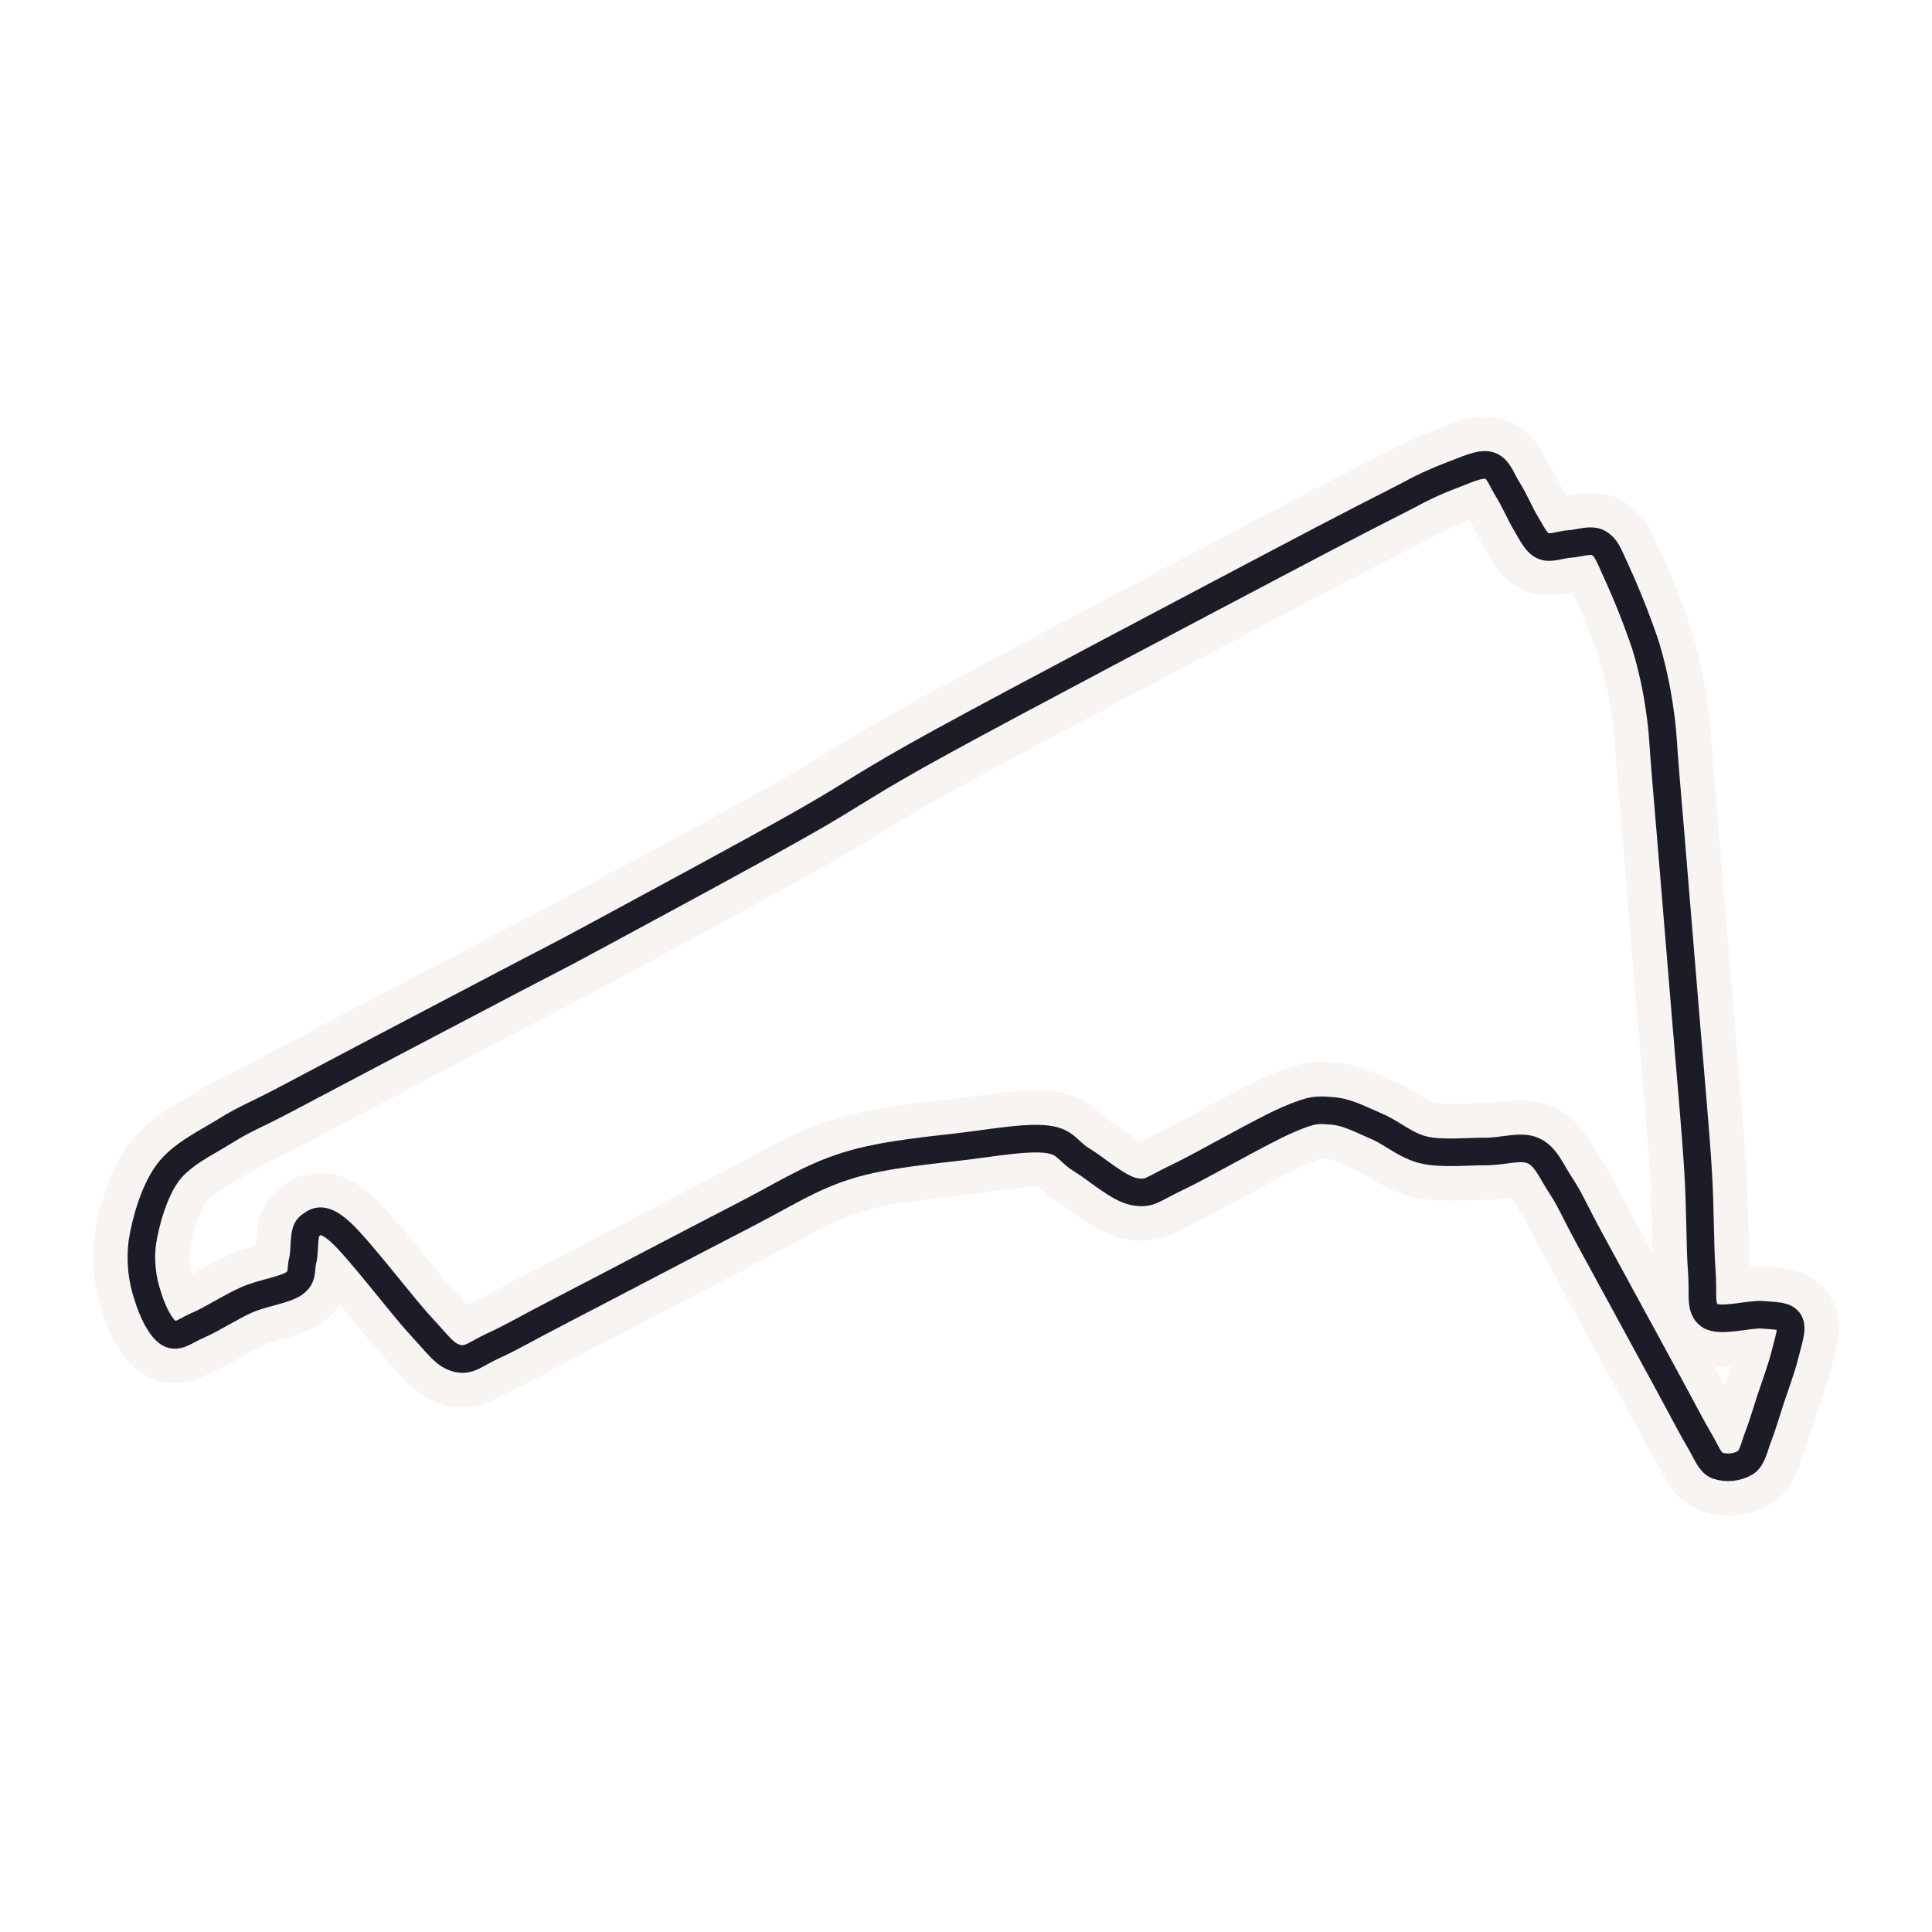
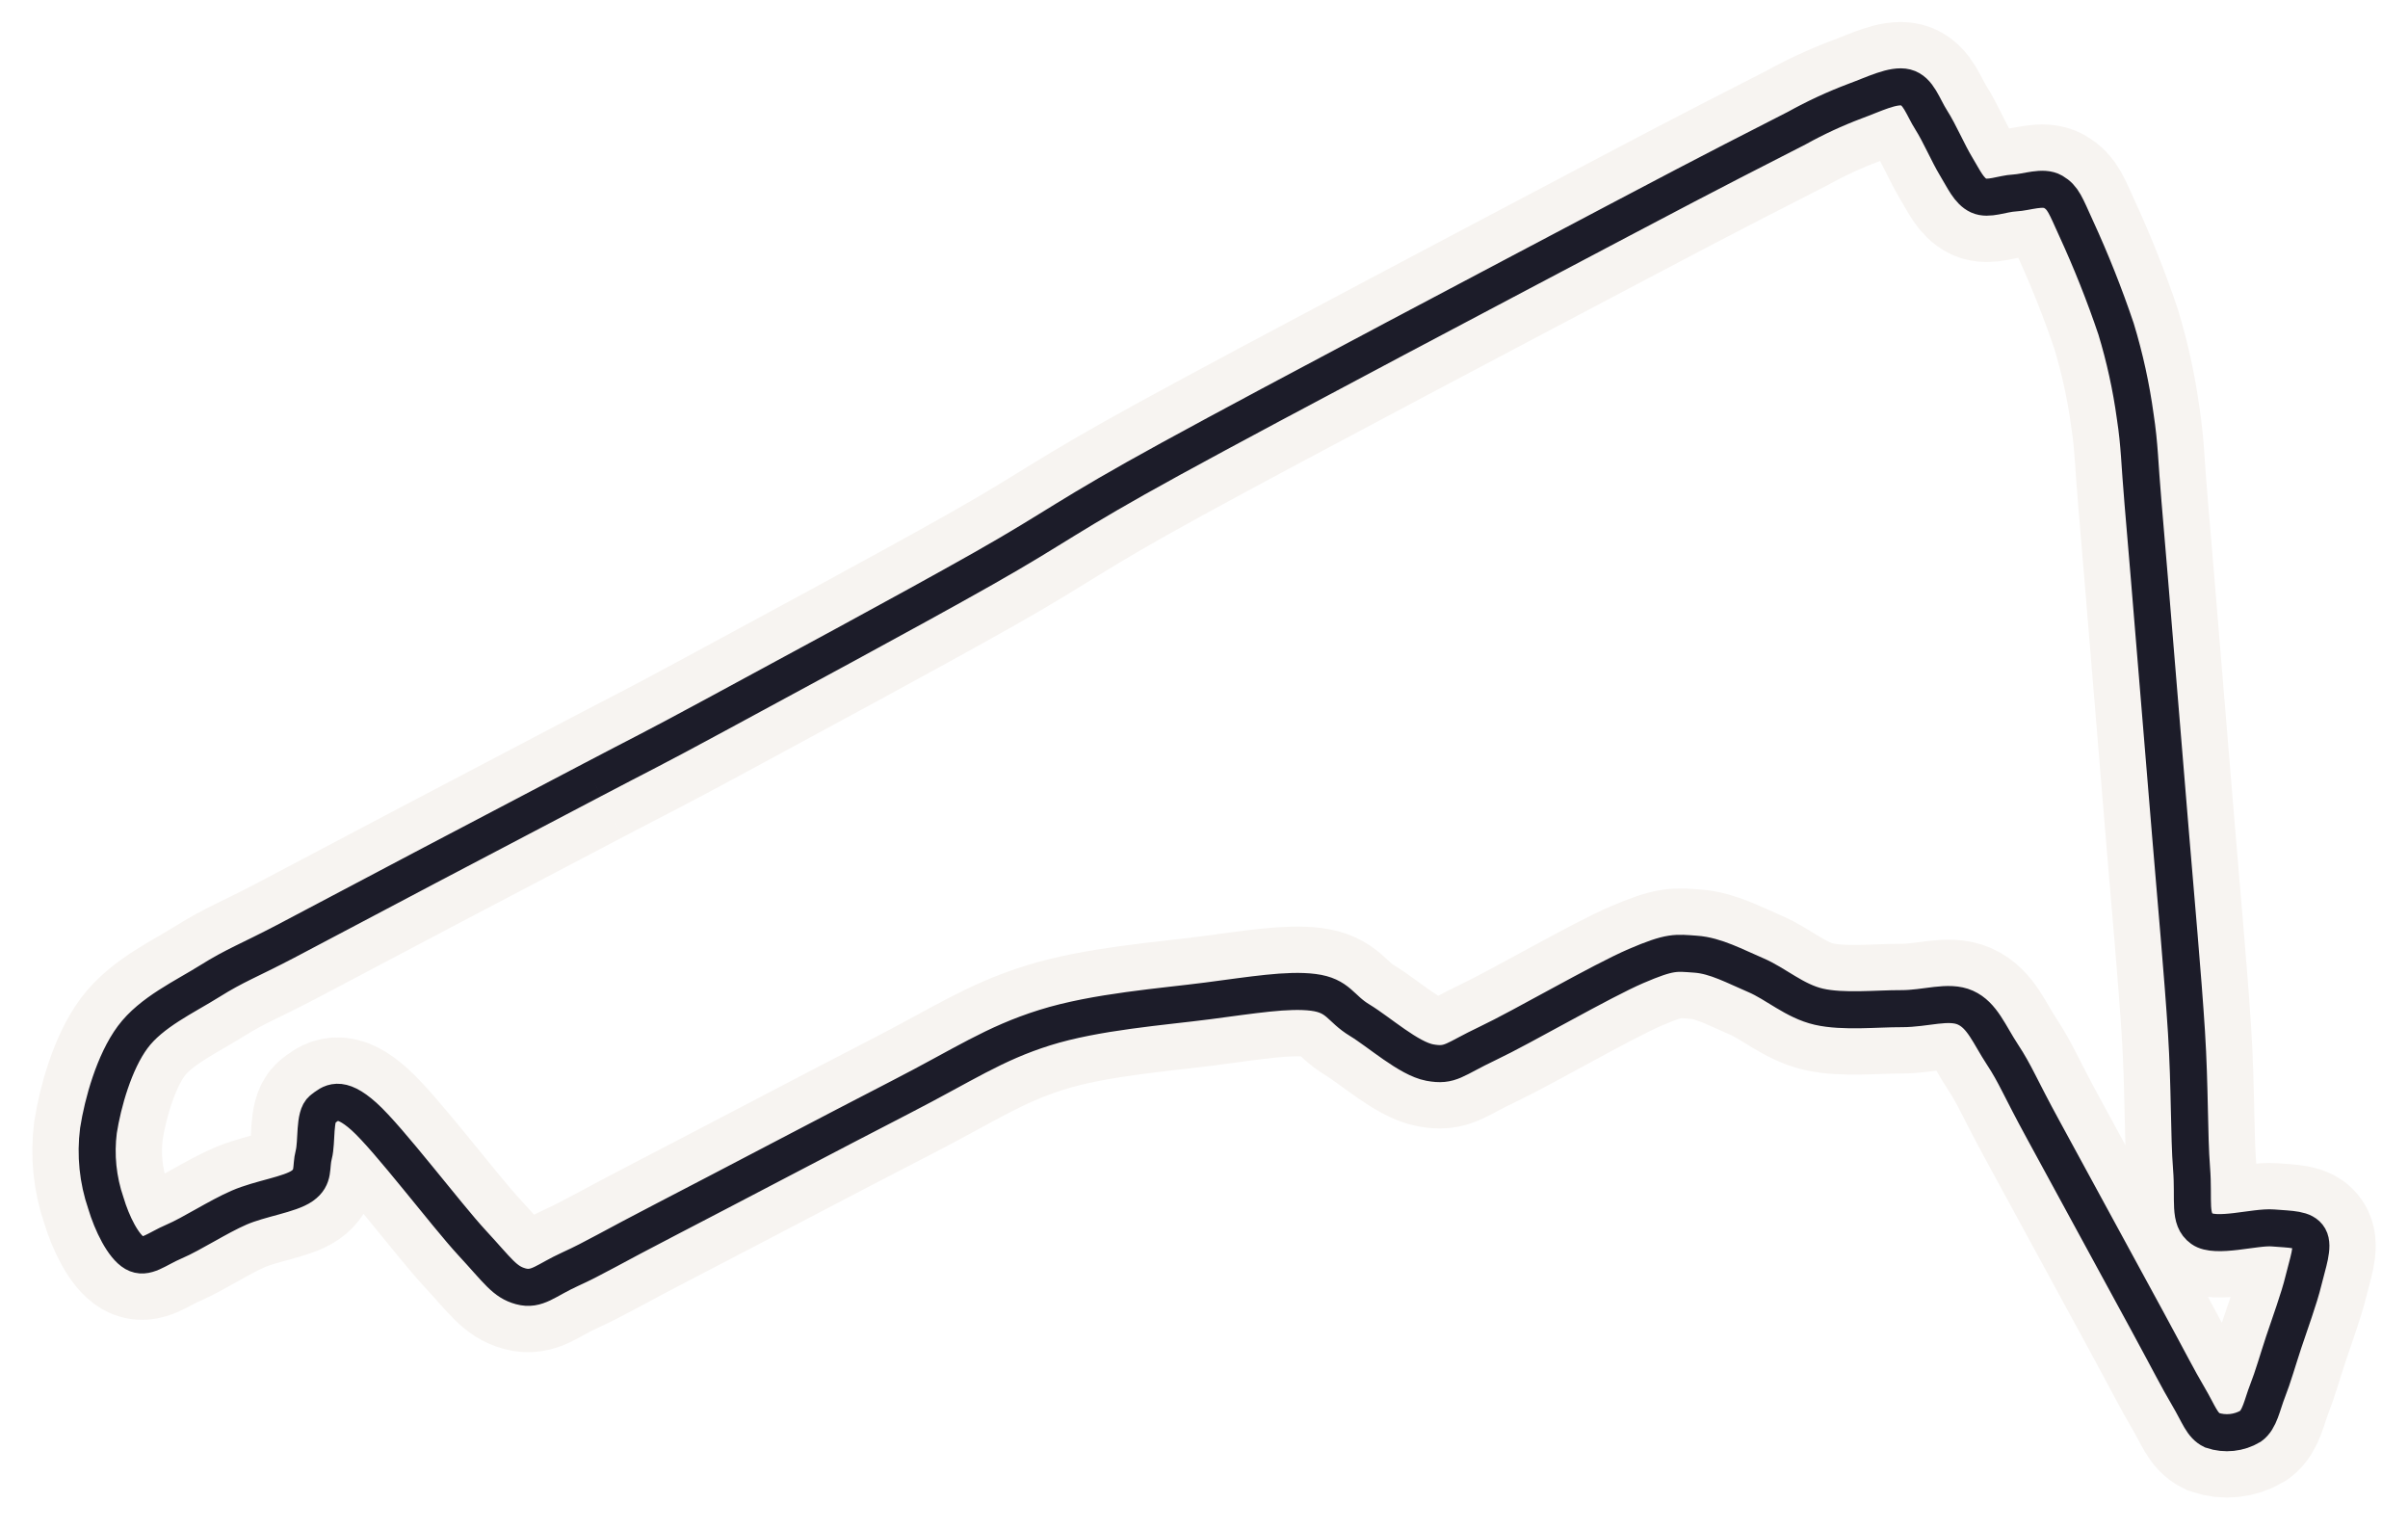
- <svg xmlns="http://www.w3.org/2000/svg" viewBox="0 0 280 280">
-   <defs>
-     <style>.ab69d369-0cd7-4d51-99c7-22afe1ffa76f,.fd7565e6-9bcb-4bdd-9d56-241004752044{fill:none;}.ab69d369-0cd7-4d51-99c7-22afe1ffa76f{stroke:#f7f4f1;stroke-width:14px;}.fd7565e6-9bcb-4bdd-9d56-241004752044{stroke:#1c1c29;stroke-width:4px;}</style>
-   </defs>
+ <svg xmlns="http://www.w3.org/2000/svg" viewBox="10 58 260 165">
  <g id="be0cda3b-937e-4460-8d14-576ee3603c37" data-name="Large">
-     <path id="e1ac5c7b-312b-4aef-9719-adc72884d125" data-name="track" class="ab69d369-0cd7-4d51-99c7-22afe1ffa76f" d="M74,142.16c5.17-2.72,6.25-3.19,13.28-7S108,124,116.18,119.37s8.8-5.58,20.25-11.85,37.18-19.82,48.45-25.77S199.77,74,204,71.83a47.32,47.32,0,0,1,6.31-2.92c2-.73,4.11-1.81,5.47-1.47s1.84,2.1,2.74,3.51,1.83,3.6,2.68,5,1.39,2.67,2.44,3.16,2.55-.21,3.88-.28,3.06-.77,4.16-.13,1.35,1.47,2.48,3.94a110.89,110.89,0,0,1,4.32,10.87,60.85,60.85,0,0,1,2.07,9.45c.48,3.14.46,4.93.84,9.34s.94,11.15,1.43,17.13,1,12.09,1.55,18.75,1.33,15.21,1.71,21.21.27,11.18.55,14.73-.35,5.46,1.12,6.52,5.75-.25,7.67-.09,3.36.1,3.9,1.05-.16,2.77-.61,4.65-1.49,4.69-2.14,6.66-1.14,3.72-1.73,5.22-.84,3.11-1.83,3.82a5,5,0,0,1-4.16.44c-1.11-.54-1.4-1.68-2.58-3.68s-1.91-3.49-4.51-8.28-8.52-15.67-11.12-20.43-3-6-4.43-8.17-2.17-4.24-4-5.06-4.28.12-6.92.11-6.28.39-8.9-.21-4.63-2.48-6.84-3.42-4.31-2.1-6.46-2.25-2.69-.33-6.44,1.28-12.32,6.6-16,8.34-4,2.5-6.27,2.08-5.48-3.31-7.58-4.58-2.26-2.65-5-3-6.57.29-11.4.92-12.09,1.16-17.6,2.89-8.75,4-15.54,7.49S88,186.48,82,189.58,74.21,193.8,71.57,195s-3.58,2.33-5.34,1.85-2.43-1.63-5.25-4.68-9-11.24-11.67-13.64-3.6-1.46-4.51-.77-.56,3.5-.92,4.87.1,2.43-1.25,3.38-4.52,1.35-6.82,2.35-5.1,2.84-7,3.65-3.06,1.94-4.28,1.24-2.44-3.17-3.1-5.38a17.32,17.32,0,0,1-.8-7.83c.47-3,1.7-7.4,3.7-10.09s5.6-4.34,8.33-6.05,4.19-2.2,8.13-4.26l15.42-8.14L74,142.16" />
-     <path id="fb30cb0f-f1e1-4bca-b6ef-1ac5385698e0" data-name="track" class="fd7565e6-9bcb-4bdd-9d56-241004752044" d="M74,142.16c5.17-2.72,6.25-3.19,13.28-7S108,124,116.18,119.37s8.8-5.58,20.25-11.85,37.18-19.82,48.45-25.77S199.77,74,204,71.83a47.32,47.32,0,0,1,6.31-2.92c2-.73,4.11-1.81,5.47-1.47s1.84,2.1,2.74,3.51,1.83,3.6,2.68,5,1.39,2.67,2.44,3.16,2.55-.21,3.88-.28,3.06-.77,4.16-.13,1.35,1.47,2.48,3.94a110.89,110.89,0,0,1,4.32,10.87,60.85,60.85,0,0,1,2.07,9.45c.48,3.14.46,4.93.84,9.34s.94,11.15,1.43,17.13,1,12.09,1.55,18.75,1.33,15.21,1.71,21.21.27,11.18.55,14.73-.35,5.46,1.12,6.52,5.75-.25,7.67-.09,3.36.1,3.9,1.05-.16,2.77-.61,4.65-1.49,4.69-2.14,6.66-1.14,3.72-1.73,5.22-.84,3.11-1.83,3.82a5,5,0,0,1-4.16.44c-1.11-.54-1.4-1.68-2.58-3.68s-1.91-3.49-4.51-8.28-8.52-15.67-11.12-20.43-3-6-4.43-8.17-2.17-4.24-4-5.06-4.28.12-6.92.11-6.28.39-8.9-.21-4.63-2.48-6.84-3.42-4.31-2.1-6.46-2.25-2.69-.33-6.44,1.28-12.32,6.6-16,8.34-4,2.5-6.27,2.08-5.48-3.31-7.58-4.58-2.26-2.65-5-3-6.57.29-11.4.92-12.09,1.16-17.6,2.89-8.75,4-15.54,7.49S88,186.48,82,189.58,74.21,193.8,71.57,195s-3.58,2.33-5.34,1.85-2.43-1.63-5.25-4.68-9-11.24-11.67-13.64-3.6-1.46-4.51-.77-.56,3.5-.92,4.87.1,2.43-1.25,3.38-4.52,1.35-6.82,2.35-5.1,2.84-7,3.65-3.06,1.94-4.28,1.24-2.44-3.17-3.1-5.38a17.32,17.32,0,0,1-.8-7.83c.47-3,1.7-7.4,3.7-10.09s5.6-4.34,8.33-6.05,4.19-2.2,8.13-4.26l15.42-8.14L74,142.16" />
+     <path id="e1ac5c7b-312b-4aef-9719-adc72884d125" data-name="track" d="M74,142.16c5.17-2.72,6.25-3.19,13.28-7S108,124,116.18,119.37s8.8-5.58,20.25-11.85,37.18-19.82,48.45-25.77S199.77,74,204,71.83a47.32,47.32,0,0,1,6.31-2.92c2-.73,4.11-1.81,5.47-1.47s1.84,2.1,2.74,3.51,1.83,3.6,2.68,5,1.39,2.67,2.44,3.16,2.55-.21,3.88-.28,3.06-.77,4.16-.13,1.35,1.47,2.48,3.94a110.89,110.89,0,0,1,4.32,10.87,60.85,60.85,0,0,1,2.07,9.45c.48,3.14.46,4.93.84,9.34s.94,11.15,1.43,17.13,1,12.09,1.55,18.75,1.33,15.21,1.71,21.21.27,11.18.55,14.73-.35,5.46,1.12,6.52,5.75-.25,7.67-.09,3.36.1,3.9,1.05-.16,2.77-.61,4.65-1.49,4.69-2.14,6.66-1.14,3.72-1.73,5.22-.84,3.11-1.83,3.82a5,5,0,0,1-4.16.44c-1.11-.54-1.4-1.68-2.58-3.68s-1.91-3.49-4.51-8.28-8.52-15.67-11.12-20.43-3-6-4.43-8.17-2.17-4.24-4-5.06-4.28.12-6.92.11-6.28.39-8.9-.21-4.63-2.48-6.84-3.42-4.31-2.1-6.46-2.25-2.69-.33-6.44,1.28-12.32,6.6-16,8.34-4,2.5-6.27,2.08-5.48-3.31-7.58-4.58-2.26-2.65-5-3-6.57.29-11.4.92-12.09,1.16-17.6,2.89-8.75,4-15.54,7.49S88,186.48,82,189.58,74.21,193.8,71.57,195s-3.58,2.33-5.34,1.85-2.43-1.63-5.25-4.68-9-11.24-11.67-13.64-3.6-1.46-4.51-.77-.56,3.5-.92,4.87.1,2.43-1.25,3.38-4.52,1.35-6.82,2.35-5.1,2.84-7,3.65-3.06,1.94-4.28,1.24-2.44-3.17-3.1-5.38a17.32,17.32,0,0,1-.8-7.83c.47-3,1.7-7.4,3.7-10.09s5.6-4.34,8.33-6.05,4.19-2.2,8.13-4.26l15.42-8.14L74,142.16" fill="none" stroke="#f7f4f1" stroke-width="14" />
+     <path id="fb30cb0f-f1e1-4bca-b6ef-1ac5385698e0" data-name="track" d="M74,142.16c5.17-2.72,6.25-3.19,13.28-7S108,124,116.18,119.37s8.8-5.58,20.25-11.85,37.18-19.82,48.45-25.77S199.77,74,204,71.83a47.32,47.32,0,0,1,6.31-2.92c2-.73,4.11-1.81,5.47-1.47s1.84,2.1,2.74,3.51,1.83,3.6,2.68,5,1.39,2.67,2.44,3.16,2.55-.21,3.88-.28,3.06-.77,4.16-.13,1.35,1.47,2.48,3.94a110.89,110.89,0,0,1,4.32,10.87,60.85,60.85,0,0,1,2.07,9.45c.48,3.14.46,4.93.84,9.34s.94,11.15,1.43,17.13,1,12.09,1.55,18.75,1.33,15.21,1.71,21.21.27,11.18.55,14.73-.35,5.46,1.12,6.52,5.75-.25,7.67-.09,3.36.1,3.9,1.05-.16,2.77-.61,4.65-1.49,4.69-2.14,6.66-1.14,3.72-1.73,5.22-.84,3.11-1.83,3.82a5,5,0,0,1-4.16.44c-1.11-.54-1.4-1.68-2.58-3.68s-1.91-3.49-4.51-8.28-8.52-15.67-11.12-20.43-3-6-4.43-8.17-2.17-4.24-4-5.06-4.28.12-6.92.11-6.28.39-8.9-.21-4.63-2.48-6.84-3.42-4.31-2.1-6.46-2.25-2.69-.33-6.44,1.28-12.32,6.6-16,8.34-4,2.5-6.27,2.08-5.48-3.31-7.58-4.58-2.26-2.65-5-3-6.57.29-11.4.92-12.09,1.16-17.6,2.89-8.75,4-15.54,7.49S88,186.48,82,189.58,74.21,193.8,71.57,195s-3.58,2.33-5.34,1.85-2.43-1.63-5.25-4.68-9-11.24-11.67-13.64-3.6-1.46-4.51-.77-.56,3.5-.92,4.87.1,2.43-1.25,3.38-4.52,1.35-6.82,2.35-5.1,2.84-7,3.65-3.06,1.94-4.28,1.24-2.44-3.17-3.1-5.38a17.32,17.32,0,0,1-.8-7.83c.47-3,1.7-7.4,3.7-10.09s5.6-4.34,8.33-6.05,4.19-2.2,8.13-4.26l15.42-8.14L74,142.16" fill="none" stroke="#1c1c29" stroke-width="4" />
  </g>
</svg>
